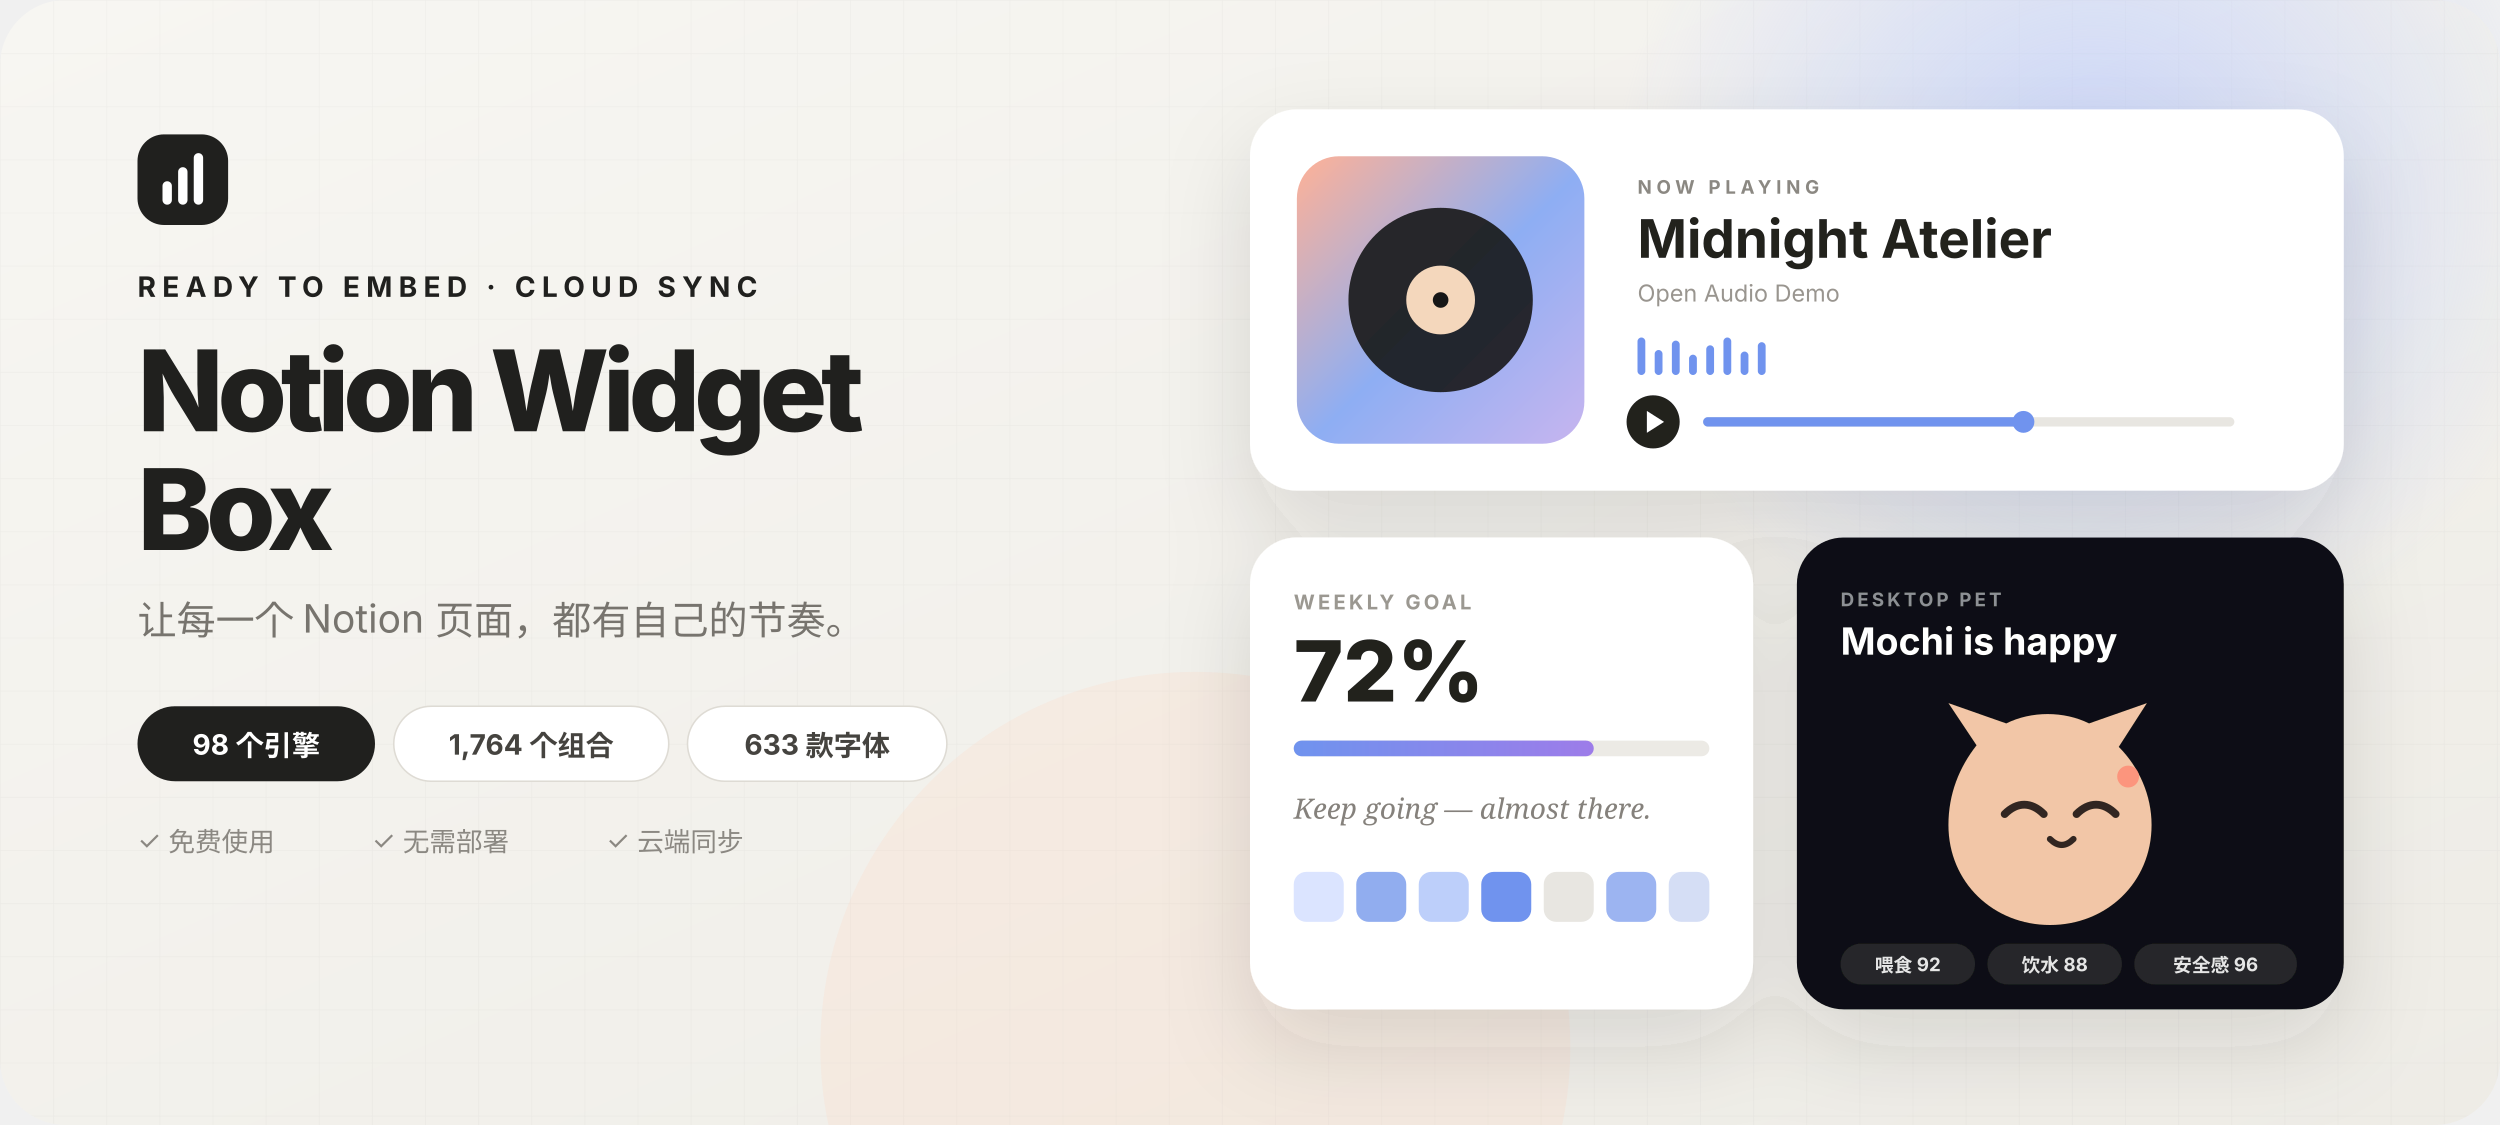
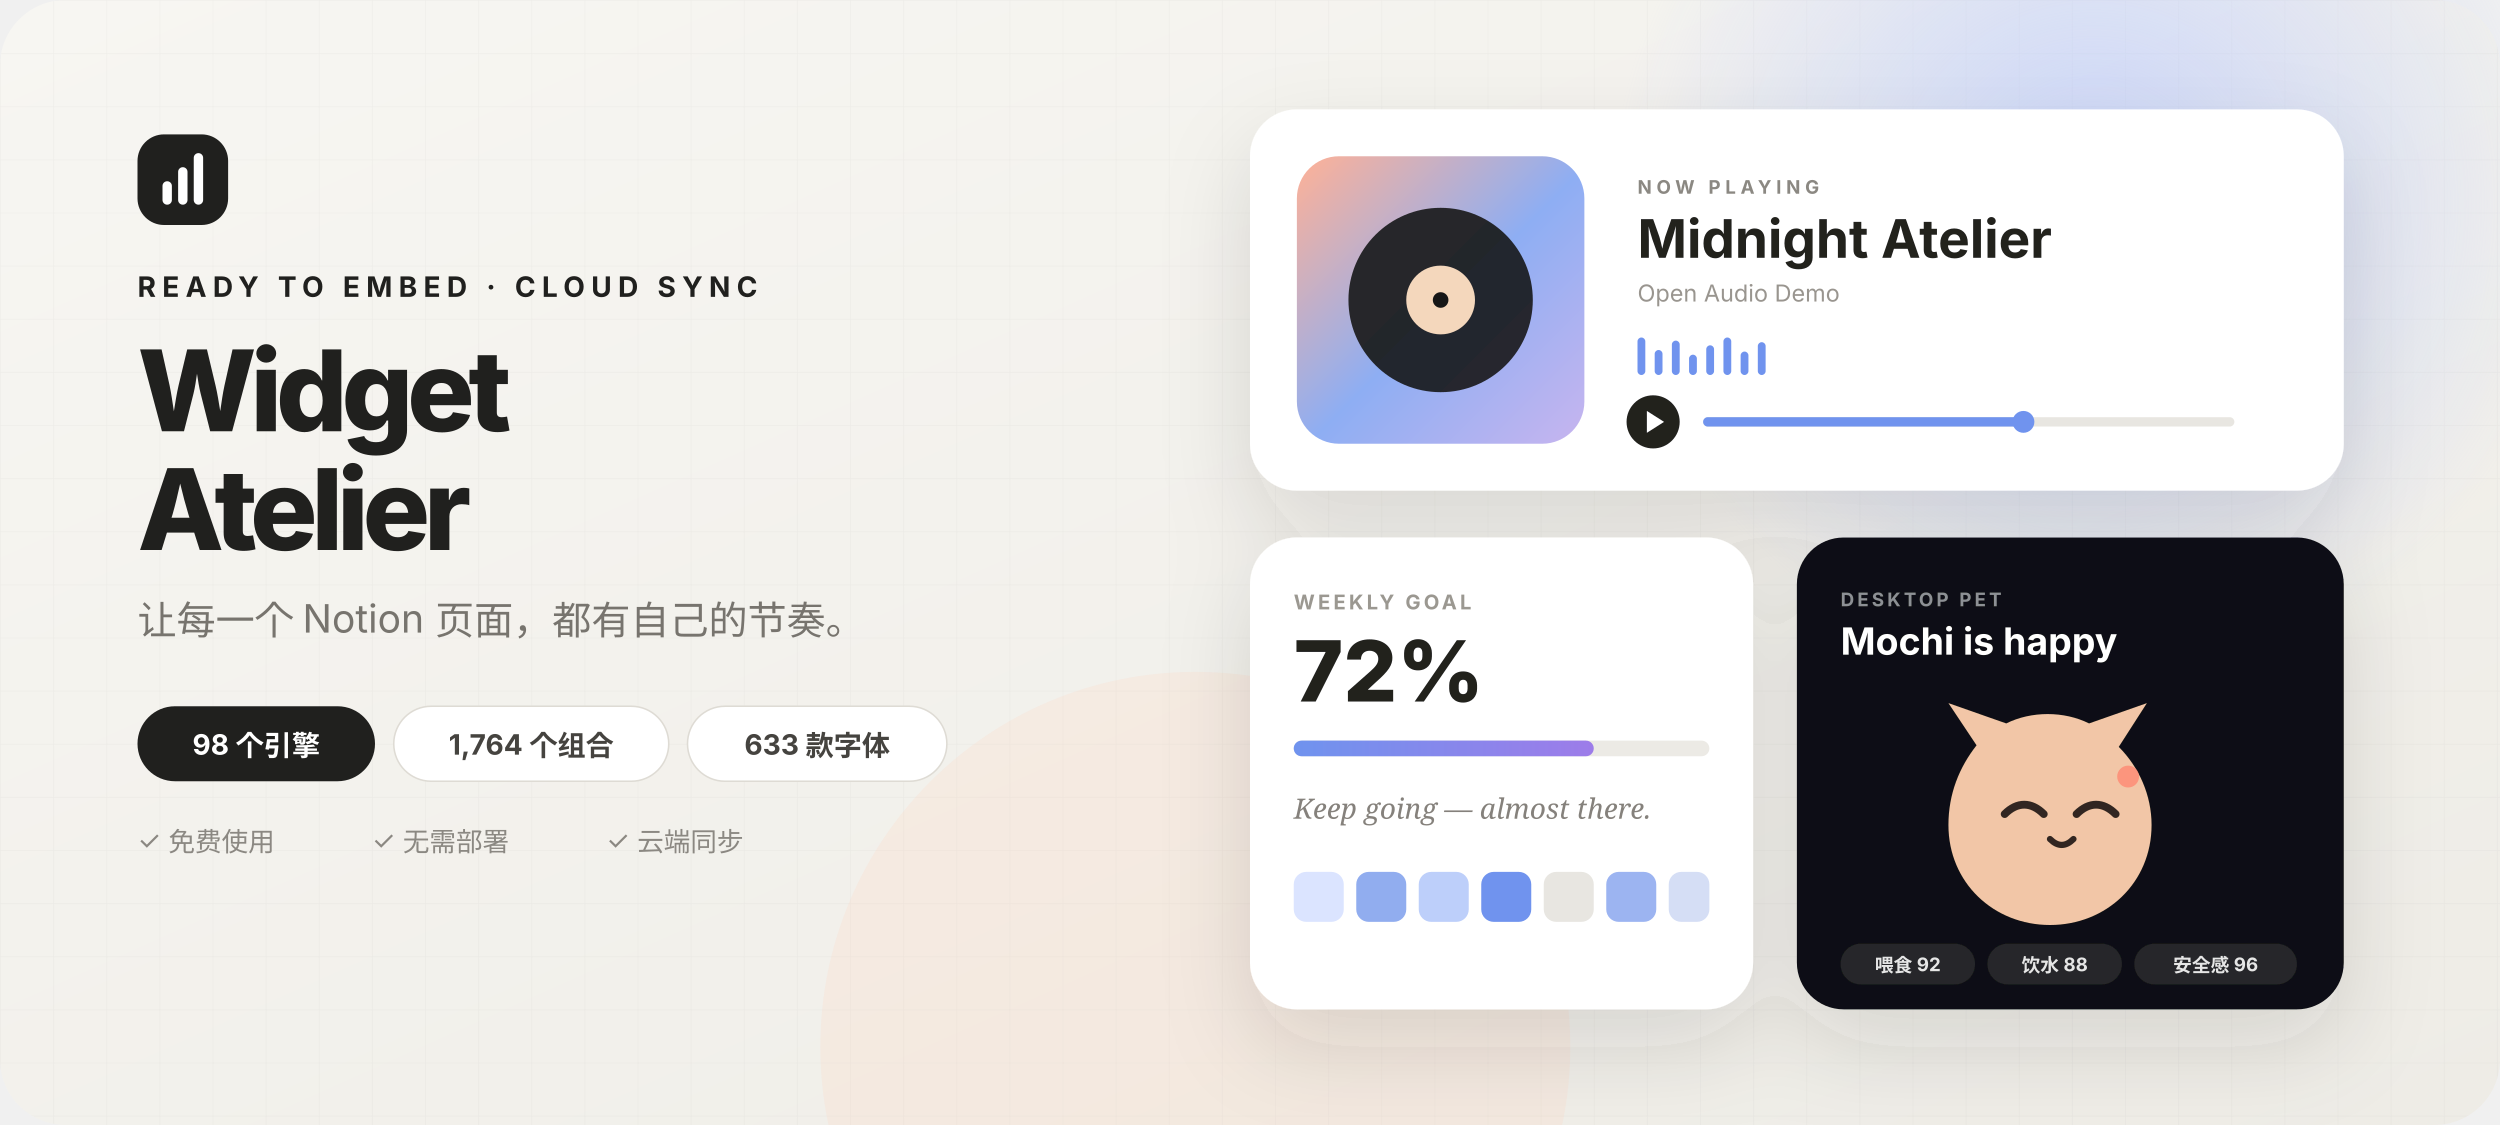
<svg xmlns="http://www.w3.org/2000/svg" width="1600" height="720" viewBox="0 0 1600 720" role="img" aria-labelledby="title description">
  <defs>
    <linearGradient id="background" x1="0" y1="0" x2="1" y2="1">
      <stop offset="0" stop-color="#f7f6f2" />
      <stop offset="1" stop-color="#eeece6" />
    </linearGradient>
    <linearGradient id="cover" x1="0" y1="0" x2="1" y2="1">
      <stop offset="0" stop-color="#ffb196" />
      <stop offset=".52" stop-color="#8eaef3" />
      <stop offset="1" stop-color="#c7b5ef" />
    </linearGradient>
    <linearGradient id="progress" x1="0" y1="0" x2="1" y2="0">
      <stop offset="0" stop-color="#6f93ee" />
      <stop offset="1" stop-color="#9d7ce9" />
    </linearGradient>
    <radialGradient id="glow">
      <stop offset="0" stop-color="#b8c9ff" stop-opacity=".72" />
      <stop offset="1" stop-color="#b8c9ff" stop-opacity="0" />
    </radialGradient>
    <filter id="shadow" x="-30%" y="-30%" width="160%" height="180%">
      <feDropShadow dx="0" dy="24" stdDeviation="28" flood-color="#302d27" flood-opacity=".13" />
    </filter>
    <pattern id="grid" width="34" height="34" patternUnits="userSpaceOnUse">
      <path d="M34 0H0V34" fill="none" stroke="#262522" stroke-opacity=".035" />
    </pattern>
  </defs>
  <rect width="1600" height="720" rx="42" fill="url(#background)" />
  <rect width="1600" height="720" rx="42" fill="url(#grid)" />
  <circle cx="1340" cy="130" r="310" fill="url(#glow)" />
  <circle cx="765" cy="670" r="240" fill="#ffd0ba" opacity=".2" />
  <g transform="translate(88 86)">
    <rect width="58" height="58" rx="17" fill="#20201e" />
    <rect x="16" y="30" width="6" height="15" rx="3" fill="#fff" />
    <rect x="26" y="21" width="6" height="24" rx="3" fill="#fff" />
    <rect x="36" y="12" width="6" height="33" rx="3" fill="#fff" />
    <text x="0" y="104" fill="#20201e" font-family="-apple-system,BlinkMacSystemFont,'Segoe UI',sans-serif" font-size="18" font-weight="700" letter-spacing="4">READY TO EMBED · CLOUD SYNC</text>
-     <text x="0" y="190" fill="#20201e" font-family="-apple-system,BlinkMacSystemFont,'Segoe UI',sans-serif" font-size="72" font-weight="800" letter-spacing="-4">Notion Widget</text>
-     <text x="0" y="266" fill="#20201e" font-family="-apple-system,BlinkMacSystemFont,'Segoe UI',sans-serif" font-size="72" font-weight="800" letter-spacing="-4">Box</text>
+     <text x="0" y="190" fill="#20201e" font-family="-apple-system,BlinkMacSystemFont,'Segoe UI',sans-serif" font-size="72" font-weight="800" letter-spacing="-4">Widget</text>
+     <text x="0" y="266" fill="#20201e" font-family="-apple-system,BlinkMacSystemFont,'Segoe UI',sans-serif" font-size="72" font-weight="800" letter-spacing="-4">Atelier</text>
    <text x="0" y="320" fill="#77746e" font-family="-apple-system,BlinkMacSystemFont,'Segoe UI',sans-serif" font-size="25">让每一个 Notion 页面，都有自己的节奏。</text>
    <g transform="translate(0 366)" font-family="-apple-system,BlinkMacSystemFont,'Segoe UI',sans-serif" font-size="18" font-weight="700">
      <rect width="152" height="48" rx="24" fill="#20201e" />
      <text x="76" y="31" fill="#fff" text-anchor="middle">98 个引擎</text>
      <rect x="164" width="176" height="48" rx="24" fill="#fff" stroke="#dedbd4" />
      <text x="252" y="31" fill="#45433f" text-anchor="middle">1,764 个组合</text>
      <rect x="352" width="166" height="48" rx="24" fill="#fff" stroke="#dedbd4" />
      <text x="435" y="31" fill="#45433f" text-anchor="middle">633 款字体</text>
    </g>
    <g transform="translate(0 458)" fill="#8b8882" font-family="-apple-system,BlinkMacSystemFont,'Segoe UI',sans-serif" font-size="17">
      <text y="0">✓ 免费使用</text>
      <text x="150" y="0">✓ 无需部署</text>
      <text x="300" y="0">✓ 云端同步</text>
    </g>
  </g>
  <g filter="url(#shadow)">
    <g transform="translate(800 70)">
      <rect width="700" height="244" rx="30" fill="#fff" />
      <rect x="30" y="30" width="184" height="184" rx="27" fill="url(#cover)" />
      <circle cx="122" cy="122" r="59" fill="#171717" opacity=".9" />
      <circle cx="122" cy="122" r="22" fill="#f4d7bc" />
      <circle cx="122" cy="122" r="5" fill="#171717" />
      <text x="248" y="54" fill="#8b8882" font-family="-apple-system,BlinkMacSystemFont,'Segoe UI',sans-serif" font-size="12" font-weight="700" letter-spacing="3">NOW PLAYING</text>
      <text x="248" y="95" fill="#20201e" font-family="-apple-system,BlinkMacSystemFont,'Segoe UI',sans-serif" font-size="34" font-weight="750">Midnight Atelier</text>
      <text x="248" y="123" fill="#99958f" font-family="-apple-system,BlinkMacSystemFont,'Segoe UI',sans-serif" font-size="15">Open Audio Demo</text>
      <g transform="translate(248 146)" fill="#6f93ee">
        <rect width="5" height="24" rx="2.5" />
        <rect x="11" y="8" width="5" height="16" rx="2.5" />
        <rect x="22" y="2" width="5" height="22" rx="2.5" />
        <rect x="33" y="11" width="5" height="13" rx="2.5" />
        <rect x="44" y="5" width="5" height="19" rx="2.5" />
        <rect x="55" width="5" height="24" rx="2.5" />
        <rect x="66" y="9" width="5" height="15" rx="2.5" />
        <rect x="77" y="3" width="5" height="21" rx="2.5" />
      </g>
      <circle cx="258" cy="200" r="17" fill="#20201e" />
      <path d="m254 193 11 7-11 7Z" fill="#fff" />
      <rect x="290" y="197" width="340" height="6" rx="3" fill="#e8e6e1" />
      <rect x="290" y="197" width="205" height="6" rx="3" fill="#6f93ee" />
      <circle cx="495" cy="200" r="7" fill="#6f93ee" />
    </g>
    <g transform="translate(800 344)">
      <rect width="322" height="302" rx="30" fill="#fff" />
      <text x="28" y="46" fill="#9b9891" font-family="-apple-system,BlinkMacSystemFont,'Segoe UI',sans-serif" font-size="13" font-weight="700" letter-spacing="2">WEEKLY GOAL</text>
      <text x="28" y="105" fill="#20201e" font-family="-apple-system,BlinkMacSystemFont,'Segoe UI',sans-serif" font-size="54" font-weight="780">72%</text>
      <rect x="28" y="130" width="266" height="10" rx="5" fill="#eceae5" />
      <rect x="28" y="130" width="192" height="10" rx="5" fill="url(#progress)" />
      <text x="28" y="180" fill="#85817b" font-family="Georgia,serif" font-size="18" font-style="italic">Keep going — almost there.</text>
      <g transform="translate(28 214)">
        <rect width="32" height="32" rx="8" fill="#dbe4ff" />
        <rect x="40" width="32" height="32" rx="8" fill="#91adef" />
        <rect x="80" width="32" height="32" rx="8" fill="#bdcffa" />
        <rect x="120" width="32" height="32" rx="8" fill="#6f93ee" />
        <rect x="160" width="32" height="32" rx="8" fill="#e8e6e1" />
        <rect x="200" width="32" height="32" rx="8" fill="#9cb4f1" />
        <rect x="240" width="26" height="32" rx="8" fill="#d5def5" />
      </g>
    </g>
    <g transform="translate(1150 344)">
      <rect width="350" height="302" rx="30" fill="#101113" />
      <text x="28" y="44" fill="#8d9095" font-family="-apple-system,BlinkMacSystemFont,'Segoe UI',sans-serif" font-size="12" font-weight="700" letter-spacing="2">DESKTOP PET</text>
      <text x="28" y="75" fill="#fff" font-family="-apple-system,BlinkMacSystemFont,'Segoe UI',sans-serif" font-size="24" font-weight="720">Mochi is happy</text>
      <g transform="translate(85 95)">
        <path d="M30 38 12 11l37 13c16-8 37-8 53 0l37-13-18 28c13 13 21 31 21 50 0 37-29 64-65 64S12 126 12 89c0-20 7-37 18-51Z" fill="#f2c6a7" />
        <path d="M48 82c8-8 17-8 25 0M94 82c8-8 17-8 25 0" fill="none" stroke="#332720" stroke-width="5" stroke-linecap="round" />
        <path d="M77 98c5 5 10 5 15 0" fill="none" stroke="#332720" stroke-width="4" stroke-linecap="round" />
        <circle cx="127" cy="58" r="7" fill="#ff846f" opacity=".75" />
      </g>
      <g transform="translate(28 260)" font-family="-apple-system,BlinkMacSystemFont,'Segoe UI',sans-serif" font-size="12" font-weight="700">
        <rect width="86" height="26" rx="13" fill="#26272a" />
        <text x="43" y="18" fill="#e6e6e6" text-anchor="middle">喂食 92</text>
        <rect x="94" width="86" height="26" rx="13" fill="#26272a" />
        <text x="137" y="18" fill="#e6e6e6" text-anchor="middle">饮水 88</text>
        <rect x="188" width="104" height="26" rx="13" fill="#26272a" />
        <text x="240" y="18" fill="#e6e6e6" text-anchor="middle">安全感 96</text>
      </g>
    </g>
  </g>
</svg>
